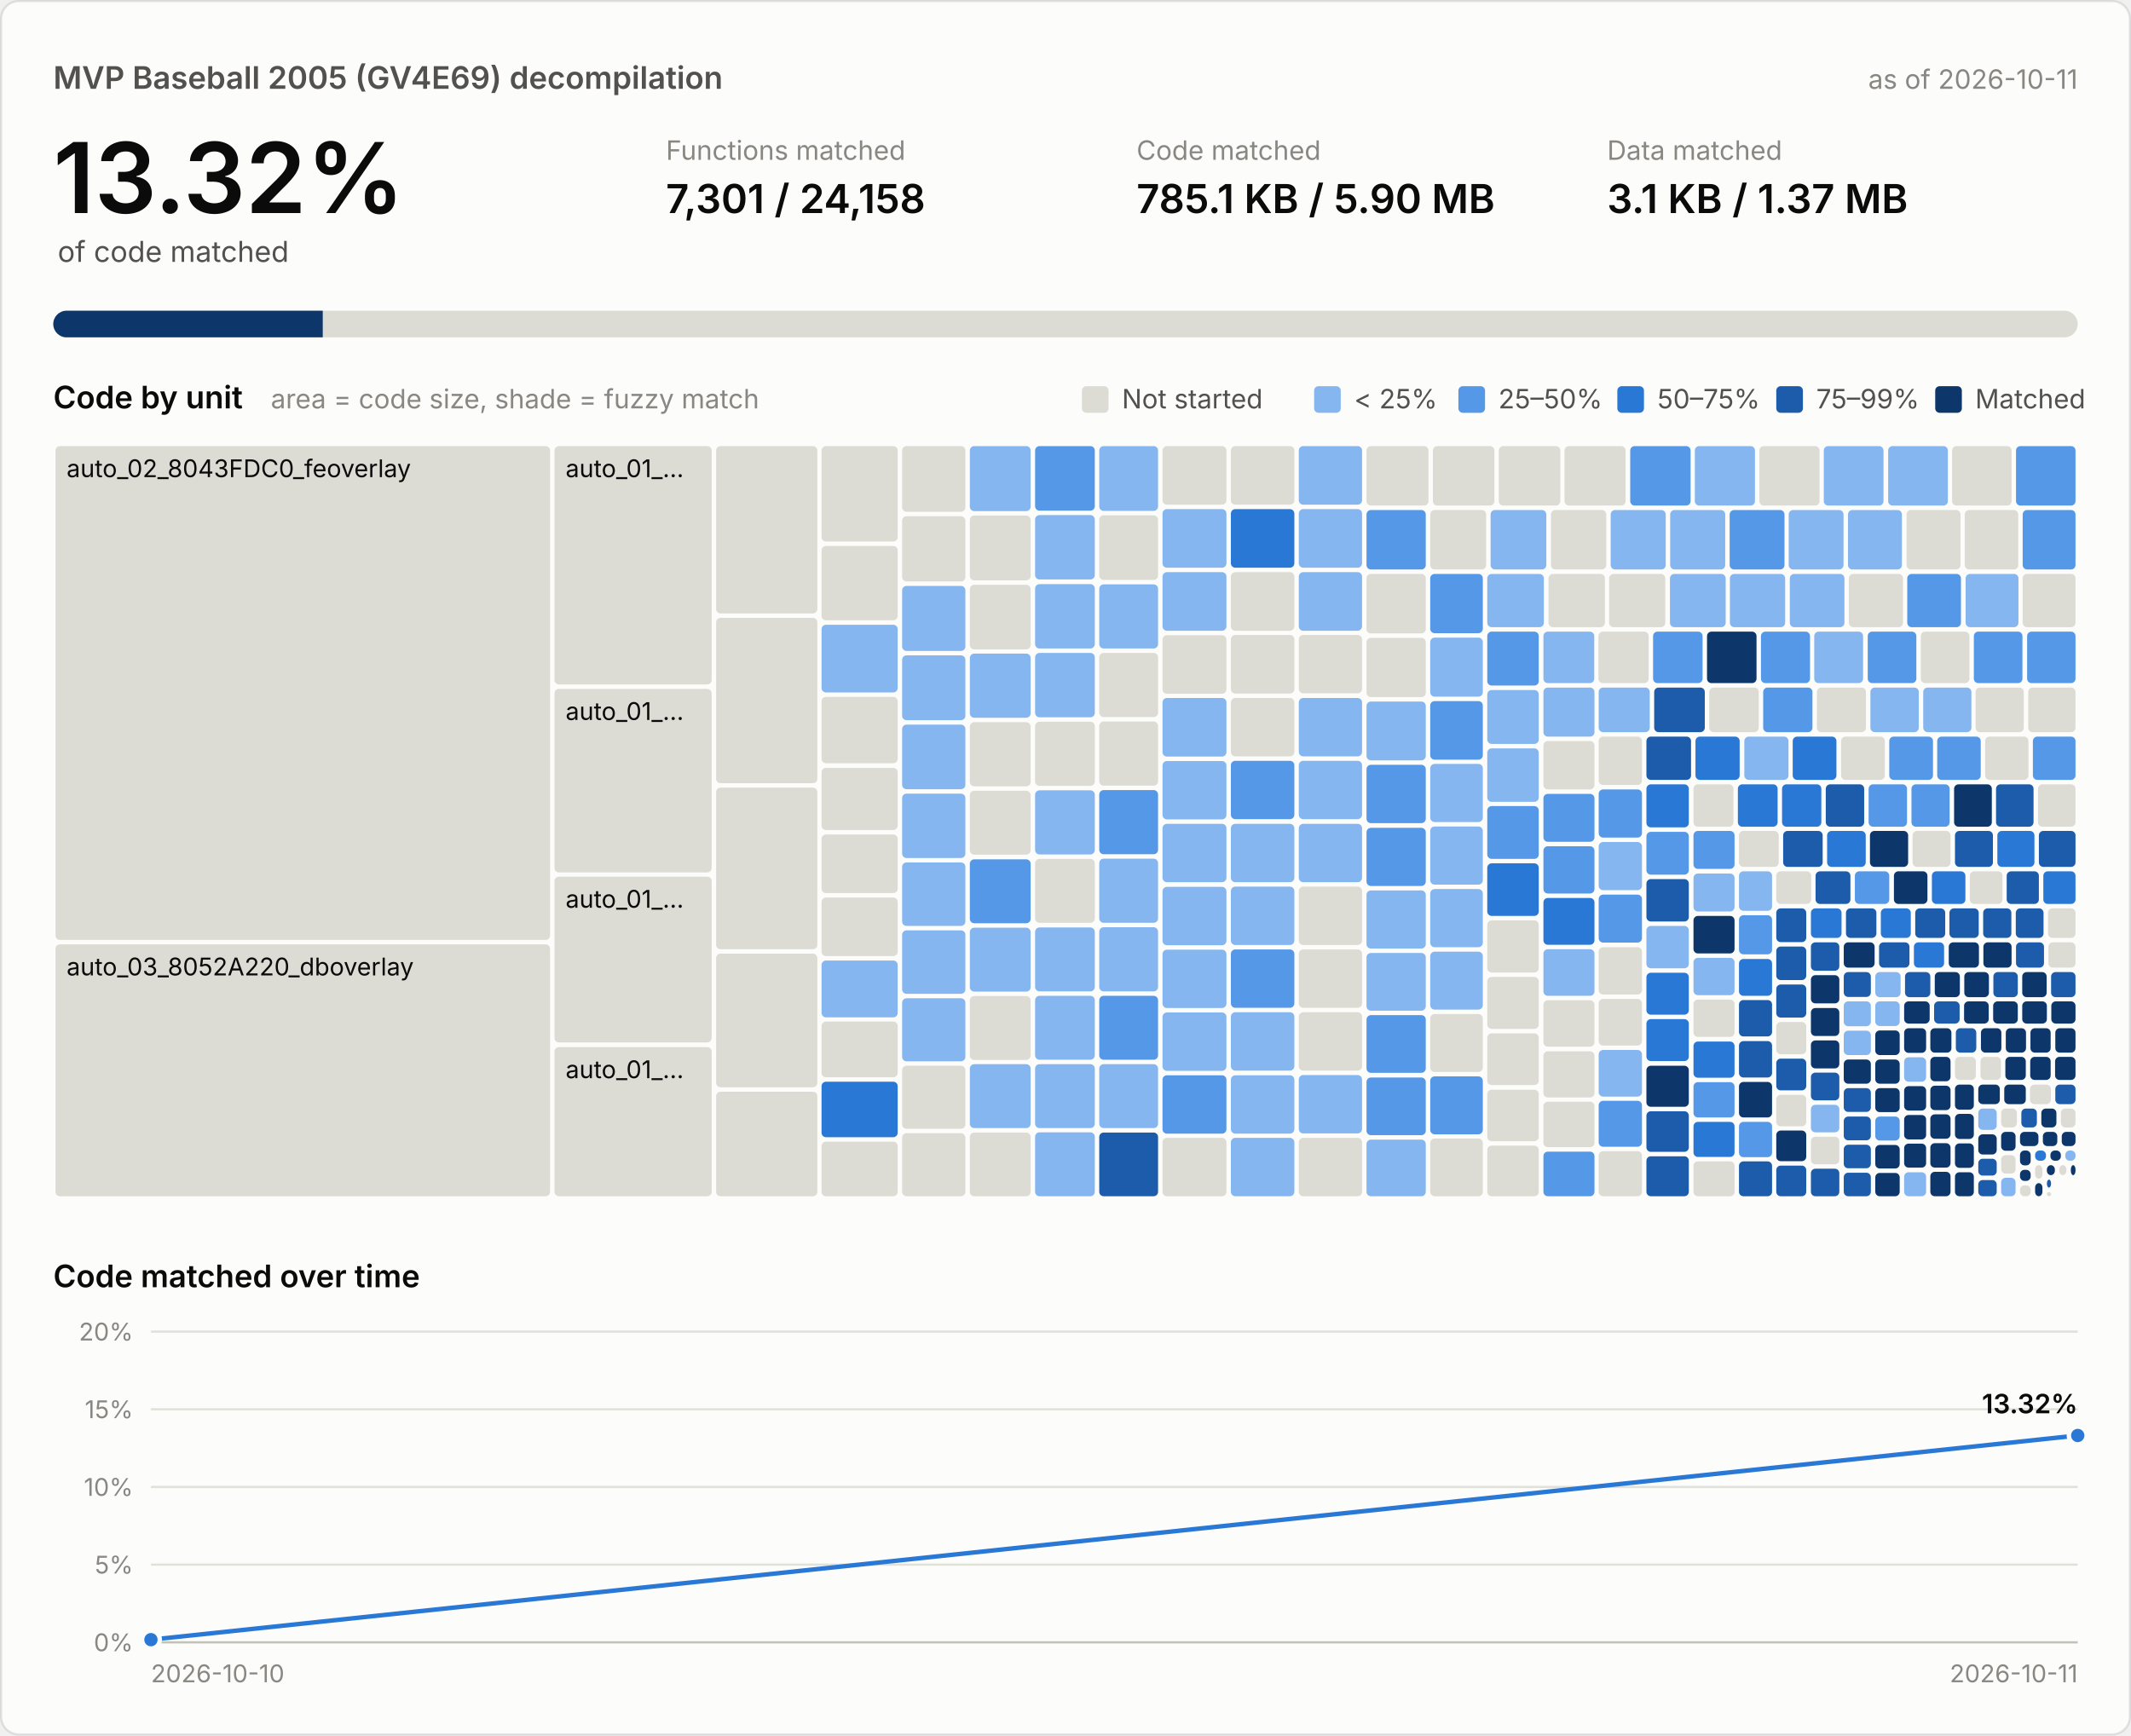
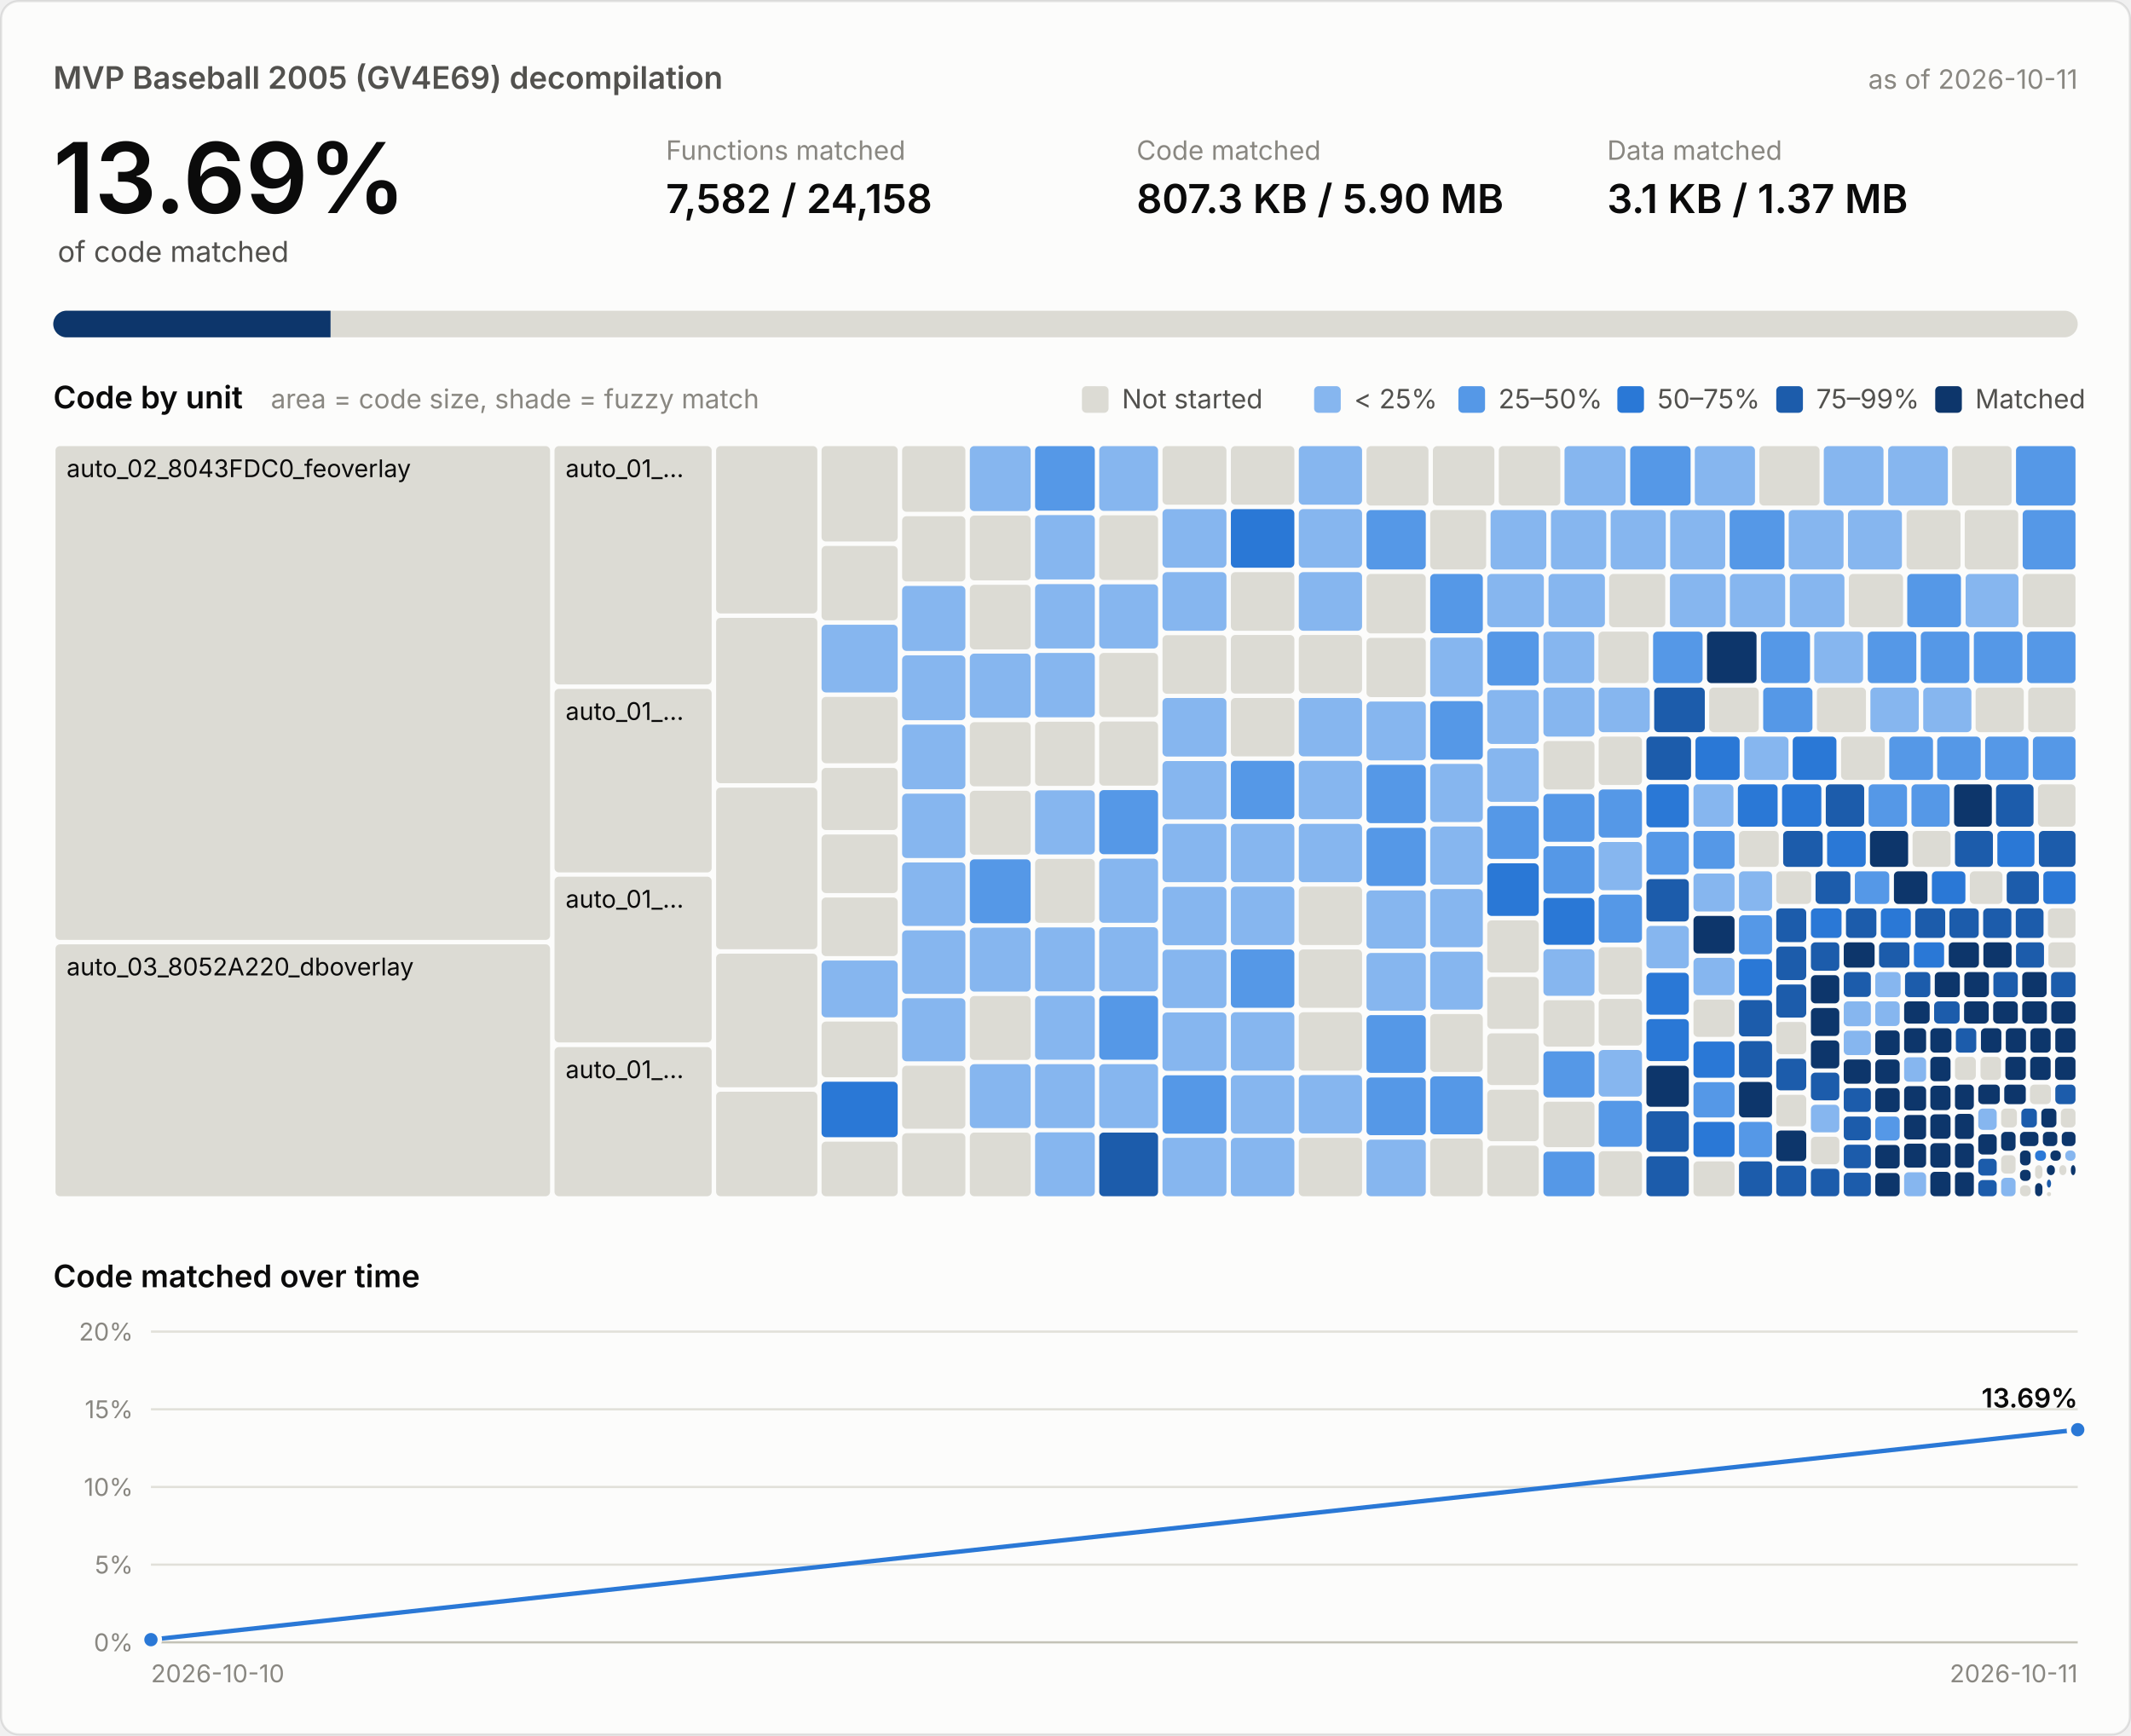
<svg xmlns="http://www.w3.org/2000/svg" width="960" height="782" viewBox="0 0 960 782" role="img" aria-labelledby="title desc">
  <style>
text { font-family: system-ui, -apple-system, "Segoe UI", sans-serif; }
.surface { fill: #fcfcfb; }
.border { fill: none; stroke: rgba(11,11,11,0.10); }
.t1 { fill: #0b0b0b; } .t2 { fill: #52514e; } .t3 { fill: #898781; }
.grid { stroke: #e1e0d9; } .axis { stroke: #c3c2b7; }
.line { fill: none; stroke: #2a78d6; } .dot { fill: #2a78d6; stroke: #fcfcfb; }
.b0 { fill: #dcdbd4; } .b1 { fill: #86b6ef; } .b2 { fill: #5598e7; }
.b3 { fill: #2a78d6; } .b4 { fill: #1c5cab; } .b5 { fill: #0d366b; }
.l0, .l1, .l2, .l3 { fill: #0b0b0b; } .l4, .l5 { fill: #ffffff; }
@media (prefers-color-scheme: dark) {
  .surface { fill: #1a1a19; }
  .border { stroke: rgba(255,255,255,0.10); }
  .t1 { fill: #ffffff; } .t2 { fill: #c3c2b7; } .t3 { fill: #898781; }
  .grid { stroke: #2c2c2a; } .axis { stroke: #383835; }
  .line { stroke: #3987e5; } .dot { fill: #3987e5; stroke: #1a1a19; }
  .b0 { fill: #383835; } .b1 { fill: #184f95; } .b2 { fill: #256abf; }
  .b3 { fill: #3987e5; } .b4 { fill: #6da7ec; } .b5 { fill: #b7d3f6; }
  .l0 { fill: #c3c2b7; } .l1, .l2 { fill: #ffffff; } .l3, .l4, .l5 { fill: #0b0b0b; }
}
</style>
  <rect x="0.5" y="0.5" width="959" height="781" rx="8" class="surface" />
  <rect x="0.5" y="0.5" width="959" height="781" rx="8" class="border" />
  <text x="24.0" y="40.0" class="t2" font-size="14" font-weight="600" text-anchor="start">MVP Baseball 2005 (GV4E69) decompilation</text>
  <text x="936.0" y="40.0" class="t3" font-size="12" font-weight="400" text-anchor="end">as of 2026-10-11</text>
-   <text x="24.0" y="96.0" class="t1" font-size="44" font-weight="600" text-anchor="start">13.32%</text>
+   <text x="24.0" y="96.0" class="t1" font-size="44" font-weight="600" text-anchor="start">13.69%</text>
  <text x="26.0" y="118.0" class="t2" font-size="13" font-weight="400" text-anchor="start">of code matched</text>
  <text x="300.0" y="72.0" class="t3" font-size="12" font-weight="400" text-anchor="start">Functions matched</text>
-   <text x="300.0" y="96.0" class="t1" font-size="18" font-weight="600" text-anchor="start">7,301 / 24,158</text>
+   <text x="300.0" y="96.0" class="t1" font-size="18" font-weight="600" text-anchor="start">7,582 / 24,158</text>
  <text x="512.0" y="72.0" class="t3" font-size="12" font-weight="400" text-anchor="start">Code matched</text>
-   <text x="512.0" y="96.0" class="t1" font-size="18" font-weight="600" text-anchor="start">785.1 KB / 5.90 MB</text>
+   <text x="512.0" y="96.0" class="t1" font-size="18" font-weight="600" text-anchor="start">807.3 KB / 5.90 MB</text>
  <text x="724.0" y="72.0" class="t3" font-size="12" font-weight="400" text-anchor="start">Data matched</text>
  <text x="724.0" y="96.0" class="t1" font-size="18" font-weight="600" text-anchor="start">3.1 KB / 1.37 MB</text>
  <clipPath id="bar">
    <rect x="24" y="140" width="912" height="12" rx="6.0" />
  </clipPath>
  <rect x="24" y="140" width="912" height="12" rx="6.0" class="b0" />
-   <rect x="24" y="140" width="121.4" height="12" class="b5" clip-path="url(#bar)" />
+   <rect x="24" y="140" width="124.9" height="12" class="b5" clip-path="url(#bar)" />
  <text x="24.0" y="184.0" class="t1" font-size="14" font-weight="600" text-anchor="start">Code by unit</text>
  <text x="122.0" y="184.0" class="t3" font-size="12" font-weight="400" text-anchor="start">area = code size, shade = fuzzy match</text>
  <rect x="487.4" y="174" width="12" height="12" rx="2" class="b0" />
  <text x="505.4" y="184.0" class="t2" font-size="12" font-weight="400" text-anchor="start">Not started</text>
  <rect x="592.0" y="174" width="12" height="12" rx="2" class="b1" />
  <text x="610.0" y="184.0" class="t2" font-size="12" font-weight="400" text-anchor="start">&lt; 25%</text>
  <rect x="657.0" y="174" width="12" height="12" rx="2" class="b2" />
  <text x="675.0" y="184.0" class="t2" font-size="12" font-weight="400" text-anchor="start">25–50%</text>
  <rect x="728.6" y="174" width="12" height="12" rx="2" class="b3" />
  <text x="746.6" y="184.0" class="t2" font-size="12" font-weight="400" text-anchor="start">50–75%</text>
  <rect x="800.2" y="174" width="12" height="12" rx="2" class="b4" />
  <text x="818.2" y="184.0" class="t2" font-size="12" font-weight="400" text-anchor="start">75–99%</text>
  <rect x="871.8" y="174" width="12" height="12" rx="2" class="b5" />
  <text x="889.8" y="184.0" class="t2" font-size="12" font-weight="400" text-anchor="start">Matched</text>
  <g id="treemap">
    <rect x="25.0" y="201.0" width="222.8" height="222.5" rx="2" class="b0" />
    <text x="30.0" y="215.0" class="l0" font-size="11" font-weight="400" text-anchor="start">auto_02_8043FDC0_feoverlay</text>
    <rect x="25.0" y="425.5" width="222.8" height="113.5" rx="2" class="b0" />
    <text x="30.0" y="439.5" class="l0" font-size="11" font-weight="400" text-anchor="start">auto_03_8052A220_dboverlay</text>
    <rect x="249.8" y="201.0" width="70.8" height="107.4" rx="2" class="b0" />
    <text x="254.8" y="215.0" class="l0" font-size="11" font-weight="400" text-anchor="start">auto_01_…</text>
    <rect x="249.8" y="310.4" width="70.8" height="82.7" rx="2" class="b0" />
    <text x="254.8" y="324.4" class="l0" font-size="11" font-weight="400" text-anchor="start">auto_01_…</text>
    <rect x="249.8" y="395.0" width="70.8" height="74.7" rx="2" class="b0" />
    <text x="254.8" y="409.0" class="l0" font-size="11" font-weight="400" text-anchor="start">auto_01_…</text>
    <rect x="249.8" y="471.8" width="70.8" height="67.2" rx="2" class="b0" />
    <text x="254.8" y="485.8" class="l0" font-size="11" font-weight="400" text-anchor="start">auto_01_…</text>
    <rect x="322.6" y="201.0" width="45.6" height="75.4" rx="2" class="b0" />
    <rect x="322.6" y="278.4" width="45.6" height="74.5" rx="2" class="b0" />
    <rect x="322.6" y="354.9" width="45.6" height="72.8" rx="2" class="b0" />
    <rect x="322.6" y="429.7" width="45.6" height="60.2" rx="2" class="b0" />
    <rect x="322.6" y="491.9" width="45.6" height="47.1" rx="2" class="b0" />
    <rect x="370.1" y="201.0" width="34.3" height="43.0" rx="2" class="b0" />
    <rect x="370.1" y="246.0" width="34.3" height="33.5" rx="2" class="b0" />
    <rect x="370.1" y="281.5" width="34.3" height="30.5" rx="2" class="b1" />
    <rect x="370.1" y="314.0" width="34.3" height="29.9" rx="2" class="b0" />
    <rect x="370.1" y="346.0" width="34.3" height="28.0" rx="2" class="b0" />
    <rect x="370.1" y="376.0" width="34.3" height="26.4" rx="2" class="b0" />
    <rect x="370.1" y="404.4" width="34.3" height="26.4" rx="2" class="b0" />
    <rect x="370.1" y="432.8" width="34.3" height="25.6" rx="2" class="b1" />
    <rect x="370.1" y="460.3" width="34.3" height="25.1" rx="2" class="b0" />
    <rect x="370.1" y="487.4" width="34.3" height="25.0" rx="2" class="b3" />
    <rect x="370.1" y="514.4" width="34.3" height="24.6" rx="2" class="b0" />
    <rect x="406.4" y="201.0" width="28.5" height="29.6" rx="2" class="b0" />
    <rect x="406.4" y="232.6" width="28.5" height="29.4" rx="2" class="b0" />
    <rect x="406.4" y="264.0" width="28.5" height="29.3" rx="2" class="b1" />
    <rect x="406.4" y="295.3" width="28.5" height="29.2" rx="2" class="b1" />
    <rect x="406.4" y="326.5" width="28.5" height="29.1" rx="2" class="b1" />
    <rect x="406.4" y="357.6" width="28.5" height="29.0" rx="2" class="b1" />
    <rect x="406.4" y="388.6" width="28.5" height="28.6" rx="2" class="b1" />
    <rect x="406.4" y="419.2" width="28.5" height="28.6" rx="2" class="b1" />
    <rect x="406.4" y="449.8" width="28.5" height="28.4" rx="2" class="b1" />
    <rect x="406.4" y="480.2" width="28.5" height="28.4" rx="2" class="b0" />
    <rect x="406.4" y="510.6" width="28.5" height="28.4" rx="2" class="b0" />
    <rect x="436.9" y="201.0" width="27.4" height="29.3" rx="2" class="b1" />
    <rect x="436.9" y="232.3" width="27.4" height="29.2" rx="2" class="b0" />
    <rect x="436.9" y="263.5" width="27.4" height="29.1" rx="2" class="b0" />
    <rect x="436.9" y="294.5" width="27.4" height="28.9" rx="2" class="b1" />
    <rect x="436.9" y="325.4" width="27.4" height="28.9" rx="2" class="b0" />
    <rect x="436.9" y="356.3" width="27.4" height="28.8" rx="2" class="b0" />
    <rect x="436.9" y="387.2" width="27.4" height="28.8" rx="2" class="b2" />
    <rect x="436.9" y="418.0" width="27.4" height="28.8" rx="2" class="b1" />
    <rect x="436.9" y="448.8" width="27.4" height="28.8" rx="2" class="b0" />
    <rect x="436.9" y="479.5" width="27.4" height="28.8" rx="2" class="b1" />
    <rect x="436.9" y="510.3" width="27.4" height="28.7" rx="2" class="b0" />
    <rect x="466.3" y="201.0" width="26.9" height="29.1" rx="2" class="b2" />
    <rect x="466.3" y="232.1" width="26.9" height="29.0" rx="2" class="b1" />
    <rect x="466.3" y="263.2" width="26.9" height="29.0" rx="2" class="b1" />
    <rect x="466.3" y="294.2" width="26.9" height="29.0" rx="2" class="b1" />
    <rect x="466.3" y="325.2" width="26.9" height="28.9" rx="2" class="b0" />
    <rect x="466.3" y="356.1" width="26.9" height="28.9" rx="2" class="b1" />
    <rect x="466.3" y="387.0" width="26.9" height="28.8" rx="2" class="b0" />
    <rect x="466.3" y="417.9" width="26.9" height="28.8" rx="2" class="b1" />
    <rect x="466.3" y="448.7" width="26.9" height="28.8" rx="2" class="b1" />
    <rect x="466.3" y="479.5" width="26.9" height="28.8" rx="2" class="b1" />
    <rect x="466.3" y="510.2" width="26.9" height="28.8" rx="2" class="b1" />
    <rect x="495.2" y="201.0" width="26.5" height="29.2" rx="2" class="b1" />
    <rect x="495.2" y="232.2" width="26.5" height="29.1" rx="2" class="b0" />
    <rect x="495.2" y="263.3" width="26.5" height="28.9" rx="2" class="b1" />
    <rect x="495.2" y="294.2" width="26.5" height="28.9" rx="2" class="b0" />
    <rect x="495.2" y="325.1" width="26.5" height="28.9" rx="2" class="b0" />
    <rect x="495.2" y="356.0" width="26.5" height="28.9" rx="2" class="b2" />
    <rect x="495.2" y="386.9" width="26.5" height="28.9" rx="2" class="b1" />
    <rect x="495.2" y="417.8" width="26.5" height="28.9" rx="2" class="b1" />
    <rect x="495.2" y="448.7" width="26.5" height="28.8" rx="2" class="b2" />
    <rect x="495.2" y="479.5" width="26.5" height="28.8" rx="2" class="b1" />
    <rect x="495.2" y="510.3" width="26.5" height="28.7" rx="2" class="b4" />
    <rect x="523.7" y="201.0" width="28.8" height="26.4" rx="2" class="b0" />
    <rect x="523.7" y="229.4" width="28.8" height="26.4" rx="2" class="b1" />
    <rect x="523.7" y="257.8" width="28.8" height="26.4" rx="2" class="b1" />
    <rect x="523.7" y="286.2" width="28.8" height="26.4" rx="2" class="b0" />
    <rect x="523.7" y="314.5" width="28.8" height="26.4" rx="2" class="b1" />
    <rect x="523.7" y="342.9" width="28.8" height="26.3" rx="2" class="b1" />
    <rect x="523.7" y="371.2" width="28.8" height="26.3" rx="2" class="b1" />
    <rect x="523.7" y="399.6" width="28.8" height="26.3" rx="2" class="b1" />
    <rect x="523.7" y="427.9" width="28.8" height="26.3" rx="2" class="b1" />
    <rect x="523.7" y="456.2" width="28.8" height="26.3" rx="2" class="b1" />
    <rect x="523.7" y="484.5" width="28.8" height="26.3" rx="2" class="b2" />
-     <rect x="523.7" y="512.7" width="28.8" height="26.3" rx="2" class="b0" />
+     <rect x="523.7" y="512.7" width="28.8" height="26.3" rx="2" class="b1" />
    <rect x="554.5" y="201.0" width="28.6" height="26.4" rx="2" class="b0" />
    <rect x="554.5" y="229.4" width="28.6" height="26.4" rx="2" class="b3" />
    <rect x="554.5" y="257.8" width="28.6" height="26.4" rx="2" class="b0" />
    <rect x="554.5" y="286.1" width="28.6" height="26.4" rx="2" class="b0" />
    <rect x="554.5" y="314.5" width="28.6" height="26.3" rx="2" class="b0" />
    <rect x="554.5" y="342.8" width="28.6" height="26.3" rx="2" class="b2" />
    <rect x="554.5" y="371.2" width="28.6" height="26.3" rx="2" class="b1" />
    <rect x="554.5" y="399.5" width="28.6" height="26.3" rx="2" class="b1" />
    <rect x="554.5" y="427.8" width="28.6" height="26.3" rx="2" class="b2" />
    <rect x="554.5" y="456.1" width="28.6" height="26.3" rx="2" class="b1" />
    <rect x="554.5" y="484.5" width="28.6" height="26.3" rx="2" class="b1" />
    <rect x="554.5" y="512.7" width="28.6" height="26.3" rx="2" class="b1" />
    <rect x="585.1" y="201.0" width="28.5" height="26.4" rx="2" class="b1" />
    <rect x="585.1" y="229.4" width="28.5" height="26.4" rx="2" class="b1" />
    <rect x="585.1" y="257.8" width="28.5" height="26.4" rx="2" class="b1" />
    <rect x="585.1" y="286.1" width="28.5" height="26.3" rx="2" class="b0" />
    <rect x="585.1" y="314.5" width="28.5" height="26.3" rx="2" class="b1" />
    <rect x="585.1" y="342.8" width="28.5" height="26.3" rx="2" class="b1" />
    <rect x="585.1" y="371.2" width="28.5" height="26.3" rx="2" class="b1" />
    <rect x="585.1" y="399.5" width="28.5" height="26.3" rx="2" class="b0" />
    <rect x="585.1" y="427.8" width="28.5" height="26.3" rx="2" class="b0" />
    <rect x="585.1" y="456.1" width="28.5" height="26.3" rx="2" class="b0" />
    <rect x="585.1" y="484.4" width="28.5" height="26.3" rx="2" class="b1" />
    <rect x="585.1" y="512.7" width="28.5" height="26.3" rx="2" class="b0" />
    <rect x="615.6" y="201.0" width="27.9" height="26.8" rx="2" class="b0" />
    <rect x="645.5" y="201.0" width="27.7" height="26.8" rx="2" class="b0" />
    <rect x="675.2" y="201.0" width="27.7" height="26.8" rx="2" class="b0" />
-     <rect x="704.8" y="201.0" width="27.5" height="26.8" rx="2" class="b0" />
+     <rect x="704.8" y="201.0" width="27.5" height="26.8" rx="2" class="b1" />
    <rect x="734.4" y="201.0" width="27.2" height="26.8" rx="2" class="b2" />
    <rect x="763.5" y="201.0" width="27.1" height="26.8" rx="2" class="b1" />
    <rect x="792.6" y="201.0" width="27.1" height="26.8" rx="2" class="b0" />
    <rect x="821.6" y="201.0" width="26.9" height="26.8" rx="2" class="b1" />
    <rect x="850.6" y="201.0" width="26.9" height="26.8" rx="2" class="b1" />
    <rect x="879.4" y="201.0" width="26.8" height="26.8" rx="2" class="b0" />
    <rect x="908.2" y="201.0" width="26.8" height="26.8" rx="2" class="b2" />
    <rect x="615.6" y="229.8" width="26.7" height="26.8" rx="2" class="b2" />
    <rect x="615.6" y="258.6" width="26.7" height="26.8" rx="2" class="b0" />
    <rect x="615.6" y="287.4" width="26.7" height="26.7" rx="2" class="b0" />
    <rect x="615.6" y="316.1" width="26.7" height="26.5" rx="2" class="b1" />
    <rect x="615.6" y="344.6" width="26.7" height="26.3" rx="2" class="b2" />
    <rect x="615.6" y="373.0" width="26.7" height="26.2" rx="2" class="b2" />
    <rect x="615.6" y="401.2" width="26.7" height="26.2" rx="2" class="b1" />
    <rect x="615.6" y="429.4" width="26.7" height="26.0" rx="2" class="b1" />
    <rect x="615.6" y="457.4" width="26.7" height="26.0" rx="2" class="b2" />
    <rect x="615.6" y="485.5" width="26.7" height="26.0" rx="2" class="b2" />
    <rect x="615.6" y="513.5" width="26.7" height="25.5" rx="2" class="b1" />
    <rect x="644.3" y="229.8" width="25.2" height="26.8" rx="2" class="b0" />
    <rect x="671.5" y="229.8" width="25.1" height="26.8" rx="2" class="b1" />
-     <rect x="698.7" y="229.8" width="24.9" height="26.8" rx="2" class="b0" />
+     <rect x="698.7" y="229.8" width="24.9" height="26.8" rx="2" class="b1" />
    <rect x="725.6" y="229.8" width="24.8" height="26.8" rx="2" class="b1" />
    <rect x="752.4" y="229.8" width="24.8" height="26.8" rx="2" class="b1" />
    <rect x="779.2" y="229.8" width="24.7" height="26.8" rx="2" class="b2" />
    <rect x="805.8" y="229.8" width="24.7" height="26.8" rx="2" class="b1" />
    <rect x="832.5" y="229.8" width="24.3" height="26.8" rx="2" class="b1" />
    <rect x="858.9" y="229.8" width="24.3" height="26.8" rx="2" class="b0" />
    <rect x="885.1" y="229.8" width="24.1" height="26.8" rx="2" class="b0" />
    <rect x="911.2" y="229.8" width="23.8" height="26.8" rx="2" class="b2" />
    <rect x="644.3" y="258.6" width="23.7" height="26.7" rx="2" class="b2" />
    <rect x="644.3" y="287.3" width="23.7" height="26.6" rx="2" class="b1" />
    <rect x="644.3" y="315.9" width="23.7" height="26.4" rx="2" class="b2" />
    <rect x="644.3" y="344.2" width="23.7" height="26.2" rx="2" class="b1" />
    <rect x="644.3" y="372.4" width="23.7" height="26.2" rx="2" class="b1" />
    <rect x="644.3" y="400.6" width="23.7" height="26.2" rx="2" class="b1" />
    <rect x="644.3" y="428.8" width="23.7" height="26.1" rx="2" class="b1" />
    <rect x="644.3" y="456.9" width="23.7" height="26.1" rx="2" class="b0" />
    <rect x="644.3" y="485.0" width="23.7" height="26.1" rx="2" class="b2" />
    <rect x="644.3" y="513.0" width="23.7" height="26.0" rx="2" class="b0" />
    <rect x="670.0" y="258.6" width="25.5" height="24.0" rx="2" class="b1" />
-     <rect x="697.6" y="258.6" width="25.4" height="24.0" rx="2" class="b0" />
+     <rect x="697.6" y="258.6" width="25.4" height="24.0" rx="2" class="b1" />
    <rect x="724.9" y="258.6" width="25.3" height="24.0" rx="2" class="b0" />
    <rect x="752.3" y="258.6" width="25.1" height="24.0" rx="2" class="b1" />
    <rect x="779.3" y="258.6" width="24.9" height="24.0" rx="2" class="b1" />
    <rect x="806.3" y="258.6" width="24.6" height="24.0" rx="2" class="b1" />
    <rect x="832.9" y="258.6" width="24.4" height="24.0" rx="2" class="b0" />
    <rect x="859.2" y="258.6" width="24.2" height="24.0" rx="2" class="b2" />
    <rect x="885.5" y="258.6" width="23.8" height="24.0" rx="2" class="b1" />
    <rect x="911.2" y="258.6" width="23.8" height="24.0" rx="2" class="b0" />
    <rect x="670.0" y="284.6" width="23.2" height="24.3" rx="2" class="b2" />
    <rect x="670.0" y="310.9" width="23.2" height="24.3" rx="2" class="b1" />
    <rect x="670.0" y="337.2" width="23.2" height="24.1" rx="2" class="b1" />
    <rect x="670.0" y="363.2" width="23.2" height="23.8" rx="2" class="b2" />
    <rect x="670.0" y="389.0" width="23.2" height="23.7" rx="2" class="b3" />
    <rect x="670.0" y="414.7" width="23.2" height="23.5" rx="2" class="b0" />
    <rect x="670.0" y="440.2" width="23.2" height="23.4" rx="2" class="b0" />
    <rect x="670.0" y="465.6" width="23.2" height="23.3" rx="2" class="b0" />
    <rect x="670.0" y="491.0" width="23.2" height="23.2" rx="2" class="b0" />
    <rect x="670.0" y="516.2" width="23.2" height="22.8" rx="2" class="b0" />
    <rect x="695.3" y="284.6" width="22.9" height="23.2" rx="2" class="b1" />
    <rect x="720.1" y="284.6" width="22.6" height="23.2" rx="2" class="b0" />
    <rect x="744.7" y="284.6" width="22.3" height="23.2" rx="2" class="b2" />
    <rect x="769.0" y="284.6" width="22.3" height="23.2" rx="2" class="b5" />
    <rect x="793.3" y="284.6" width="22.1" height="23.2" rx="2" class="b2" />
    <rect x="817.3" y="284.6" width="22.0" height="23.2" rx="2" class="b1" />
    <rect x="841.4" y="284.6" width="21.9" height="23.2" rx="2" class="b2" />
-     <rect x="865.3" y="284.6" width="21.9" height="23.2" rx="2" class="b0" />
+     <rect x="865.3" y="284.6" width="21.9" height="23.2" rx="2" class="b2" />
    <rect x="889.2" y="284.6" width="21.9" height="23.2" rx="2" class="b2" />
    <rect x="913.2" y="284.6" width="21.8" height="23.2" rx="2" class="b2" />
    <rect x="695.3" y="309.8" width="23.0" height="22.1" rx="2" class="b1" />
    <rect x="695.3" y="333.9" width="23.0" height="21.8" rx="2" class="b0" />
    <rect x="695.3" y="357.7" width="23.0" height="21.6" rx="2" class="b2" />
    <rect x="695.3" y="381.3" width="23.0" height="21.3" rx="2" class="b2" />
    <rect x="695.3" y="404.6" width="23.0" height="21.1" rx="2" class="b3" />
    <rect x="695.3" y="427.7" width="23.0" height="21.0" rx="2" class="b1" />
    <rect x="695.3" y="450.7" width="23.0" height="20.9" rx="2" class="b0" />
-     <rect x="695.3" y="473.7" width="23.0" height="20.8" rx="2" class="b0" />
+     <rect x="695.3" y="473.7" width="23.0" height="20.8" rx="2" class="b2" />
    <rect x="695.3" y="496.4" width="23.0" height="20.5" rx="2" class="b0" />
    <rect x="695.3" y="518.9" width="23.0" height="20.1" rx="2" class="b2" />
    <rect x="720.2" y="309.8" width="23.0" height="20.1" rx="2" class="b1" />
    <rect x="745.2" y="309.8" width="22.8" height="20.1" rx="2" class="b4" />
    <rect x="770.0" y="309.8" width="22.3" height="20.1" rx="2" class="b0" />
    <rect x="794.3" y="309.8" width="22.2" height="20.1" rx="2" class="b2" />
    <rect x="818.5" y="309.8" width="22.1" height="20.1" rx="2" class="b0" />
    <rect x="842.6" y="309.8" width="21.8" height="20.1" rx="2" class="b1" />
    <rect x="866.4" y="309.8" width="21.7" height="20.1" rx="2" class="b1" />
    <rect x="890.0" y="309.8" width="21.7" height="20.1" rx="2" class="b0" />
    <rect x="913.7" y="309.8" width="21.3" height="20.1" rx="2" class="b0" />
    <rect x="720.2" y="331.9" width="19.5" height="21.8" rx="2" class="b0" />
    <rect x="720.2" y="355.7" width="19.5" height="21.7" rx="2" class="b2" />
    <rect x="720.2" y="379.4" width="19.5" height="21.7" rx="2" class="b1" />
    <rect x="720.2" y="403.1" width="19.5" height="21.6" rx="2" class="b2" />
    <rect x="720.2" y="426.8" width="19.5" height="21.3" rx="2" class="b0" />
    <rect x="720.2" y="450.1" width="19.5" height="21.0" rx="2" class="b0" />
    <rect x="720.2" y="473.1" width="19.5" height="21.0" rx="2" class="b1" />
    <rect x="720.2" y="496.0" width="19.5" height="20.7" rx="2" class="b2" />
    <rect x="720.2" y="518.7" width="19.5" height="20.3" rx="2" class="b0" />
    <rect x="741.7" y="331.9" width="20.1" height="19.5" rx="2" class="b4" />
    <rect x="763.8" y="331.9" width="19.9" height="19.5" rx="2" class="b3" />
    <rect x="785.8" y="331.9" width="19.9" height="19.5" rx="2" class="b1" />
    <rect x="807.6" y="331.9" width="19.7" height="19.5" rx="2" class="b3" />
    <rect x="829.4" y="331.9" width="19.7" height="19.5" rx="2" class="b0" />
    <rect x="851.1" y="331.9" width="19.7" height="19.5" rx="2" class="b2" />
    <rect x="872.7" y="331.9" width="19.6" height="19.5" rx="2" class="b2" />
-     <rect x="894.3" y="331.9" width="19.5" height="19.5" rx="2" class="b0" />
+     <rect x="894.3" y="331.9" width="19.5" height="19.5" rx="2" class="b2" />
    <rect x="915.8" y="331.9" width="19.2" height="19.5" rx="2" class="b2" />
    <rect x="741.7" y="353.4" width="19.1" height="19.4" rx="2" class="b3" />
    <rect x="741.7" y="374.8" width="19.1" height="19.3" rx="2" class="b2" />
    <rect x="741.7" y="396.1" width="19.1" height="19.1" rx="2" class="b4" />
    <rect x="741.7" y="417.2" width="19.1" height="19.1" rx="2" class="b1" />
    <rect x="741.7" y="438.3" width="19.1" height="18.9" rx="2" class="b3" />
    <rect x="741.7" y="459.2" width="19.1" height="18.9" rx="2" class="b3" />
    <rect x="741.7" y="480.2" width="19.1" height="18.5" rx="2" class="b5" />
    <rect x="741.7" y="500.7" width="19.1" height="18.3" rx="2" class="b4" />
    <rect x="741.7" y="521.0" width="19.1" height="18.0" rx="2" class="b4" />
-     <rect x="762.9" y="353.4" width="18.0" height="19.1" rx="2" class="b0" />
+     <rect x="762.9" y="353.4" width="18.0" height="19.1" rx="2" class="b1" />
    <rect x="782.9" y="353.4" width="17.9" height="19.1" rx="2" class="b3" />
    <rect x="802.8" y="353.4" width="17.7" height="19.1" rx="2" class="b3" />
    <rect x="822.5" y="353.4" width="17.3" height="19.1" rx="2" class="b4" />
    <rect x="841.8" y="353.4" width="17.3" height="19.1" rx="2" class="b2" />
    <rect x="861.1" y="353.4" width="17.2" height="19.1" rx="2" class="b2" />
    <rect x="880.3" y="353.4" width="17.0" height="19.1" rx="2" class="b5" />
    <rect x="899.2" y="353.4" width="16.9" height="19.1" rx="2" class="b4" />
    <rect x="918.1" y="353.4" width="16.9" height="19.1" rx="2" class="b0" />
    <rect x="762.9" y="374.4" width="18.5" height="17.1" rx="2" class="b2" />
    <rect x="762.9" y="393.6" width="18.5" height="17.1" rx="2" class="b1" />
    <rect x="762.9" y="412.7" width="18.5" height="16.9" rx="2" class="b5" />
    <rect x="762.9" y="431.6" width="18.5" height="16.8" rx="2" class="b1" />
    <rect x="762.9" y="450.4" width="18.5" height="16.8" rx="2" class="b0" />
    <rect x="762.9" y="469.3" width="18.5" height="16.3" rx="2" class="b3" />
    <rect x="762.9" y="487.6" width="18.5" height="15.9" rx="2" class="b2" />
    <rect x="762.9" y="505.5" width="18.5" height="15.8" rx="2" class="b3" />
    <rect x="762.9" y="523.3" width="18.5" height="15.7" rx="2" class="b0" />
    <rect x="783.4" y="374.4" width="17.9" height="16.2" rx="2" class="b0" />
    <rect x="803.3" y="374.4" width="17.8" height="16.2" rx="2" class="b4" />
    <rect x="823.1" y="374.4" width="17.4" height="16.2" rx="2" class="b3" />
    <rect x="842.4" y="374.4" width="17.2" height="16.2" rx="2" class="b5" />
    <rect x="861.6" y="374.4" width="17.1" height="16.2" rx="2" class="b0" />
    <rect x="880.7" y="374.4" width="17.1" height="16.2" rx="2" class="b4" />
    <rect x="899.8" y="374.4" width="16.7" height="16.2" rx="2" class="b3" />
    <rect x="918.5" y="374.4" width="16.5" height="16.2" rx="2" class="b4" />
    <rect x="783.4" y="392.6" width="14.9" height="17.8" rx="2" class="b1" />
    <rect x="783.4" y="412.4" width="14.9" height="17.6" rx="2" class="b2" />
    <rect x="783.4" y="432.1" width="14.9" height="16.6" rx="2" class="b3" />
    <rect x="783.4" y="450.6" width="14.9" height="16.4" rx="2" class="b4" />
    <rect x="783.4" y="469.1" width="14.9" height="16.4" rx="2" class="b4" />
    <rect x="783.4" y="487.5" width="14.9" height="16.0" rx="2" class="b5" />
    <rect x="783.4" y="505.5" width="14.9" height="15.9" rx="2" class="b2" />
    <rect x="783.4" y="523.3" width="14.9" height="15.7" rx="2" class="b4" />
    <rect x="800.2" y="392.6" width="15.7" height="14.7" rx="2" class="b0" />
    <rect x="817.9" y="392.6" width="15.7" height="14.7" rx="2" class="b4" />
    <rect x="835.6" y="392.6" width="15.5" height="14.7" rx="2" class="b2" />
    <rect x="853.2" y="392.6" width="15.1" height="14.7" rx="2" class="b5" />
    <rect x="870.3" y="392.6" width="15.1" height="14.7" rx="2" class="b3" />
    <rect x="887.4" y="392.6" width="14.7" height="14.7" rx="2" class="b0" />
    <rect x="904.0" y="392.6" width="14.5" height="14.7" rx="2" class="b4" />
    <rect x="920.5" y="392.6" width="14.5" height="14.7" rx="2" class="b3" />
    <rect x="800.2" y="409.3" width="13.5" height="15.2" rx="2" class="b4" />
    <rect x="800.2" y="426.5" width="13.5" height="15.1" rx="2" class="b4" />
    <rect x="800.2" y="443.6" width="13.5" height="14.9" rx="2" class="b4" />
    <rect x="800.2" y="460.5" width="13.5" height="14.5" rx="2" class="b0" />
    <rect x="800.2" y="477.0" width="13.5" height="14.3" rx="2" class="b4" />
    <rect x="800.2" y="493.3" width="13.5" height="14.2" rx="2" class="b0" />
    <rect x="800.2" y="509.4" width="13.5" height="13.8" rx="2" class="b5" />
    <rect x="800.2" y="525.2" width="13.5" height="13.8" rx="2" class="b4" />
    <rect x="815.8" y="409.3" width="13.8" height="13.3" rx="2" class="b3" />
    <rect x="831.6" y="409.3" width="13.7" height="13.3" rx="2" class="b4" />
    <rect x="847.3" y="409.3" width="13.5" height="13.3" rx="2" class="b3" />
    <rect x="862.8" y="409.3" width="13.5" height="13.3" rx="2" class="b4" />
    <rect x="878.2" y="409.3" width="13.2" height="13.3" rx="2" class="b4" />
    <rect x="893.4" y="409.3" width="12.7" height="13.3" rx="2" class="b4" />
    <rect x="908.1" y="409.3" width="12.5" height="13.3" rx="2" class="b4" />
    <rect x="922.6" y="409.3" width="12.4" height="13.3" rx="2" class="b0" />
    <rect x="815.8" y="424.6" width="12.8" height="12.8" rx="2" class="b4" />
    <rect x="815.8" y="439.4" width="12.8" height="12.7" rx="2" class="b5" />
    <rect x="815.8" y="454.2" width="12.8" height="12.6" rx="2" class="b5" />
    <rect x="815.8" y="468.8" width="12.8" height="12.6" rx="2" class="b5" />
    <rect x="815.8" y="483.3" width="12.8" height="12.5" rx="2" class="b4" />
    <rect x="815.8" y="497.8" width="12.8" height="12.4" rx="2" class="b1" />
    <rect x="815.8" y="512.2" width="12.8" height="12.4" rx="2" class="b0" />
    <rect x="815.8" y="526.6" width="12.8" height="12.4" rx="2" class="b4" />
    <rect x="830.6" y="424.6" width="13.9" height="11.4" rx="2" class="b5" />
    <rect x="846.5" y="424.6" width="13.7" height="11.4" rx="2" class="b4" />
    <rect x="862.2" y="424.6" width="13.6" height="11.4" rx="2" class="b3" />
    <rect x="877.9" y="424.6" width="13.6" height="11.4" rx="2" class="b5" />
    <rect x="893.5" y="424.6" width="12.7" height="11.4" rx="2" class="b5" />
    <rect x="908.2" y="424.6" width="12.6" height="11.4" rx="2" class="b4" />
    <rect x="922.8" y="424.6" width="12.2" height="11.4" rx="2" class="b0" />
    <rect x="830.6" y="438.0" width="12.2" height="11.2" rx="2" class="b4" />
    <rect x="830.6" y="451.2" width="12.2" height="11.2" rx="2" class="b1" />
    <rect x="830.6" y="464.4" width="12.2" height="11.0" rx="2" class="b1" />
    <rect x="830.6" y="477.4" width="12.2" height="10.9" rx="2" class="b5" />
    <rect x="830.6" y="490.3" width="12.2" height="10.7" rx="2" class="b4" />
    <rect x="830.6" y="503.1" width="12.2" height="10.7" rx="2" class="b4" />
    <rect x="830.6" y="515.8" width="12.2" height="10.6" rx="2" class="b4" />
    <rect x="830.6" y="528.4" width="12.2" height="10.6" rx="2" class="b4" />
    <rect x="844.8" y="438.0" width="11.4" height="11.3" rx="2" class="b1" />
    <rect x="858.2" y="438.0" width="11.4" height="11.3" rx="2" class="b4" />
    <rect x="871.6" y="438.0" width="11.3" height="11.3" rx="2" class="b5" />
    <rect x="884.9" y="438.0" width="11.1" height="11.3" rx="2" class="b5" />
    <rect x="898.0" y="438.0" width="11.0" height="11.3" rx="2" class="b4" />
    <rect x="911.0" y="438.0" width="11.0" height="11.3" rx="2" class="b5" />
    <rect x="924.0" y="438.0" width="11.0" height="11.3" rx="2" class="b4" />
    <rect x="844.8" y="451.2" width="11.0" height="11.1" rx="2" class="b1" />
    <rect x="844.8" y="464.3" width="11.0" height="11.1" rx="2" class="b5" />
    <rect x="844.8" y="477.4" width="11.0" height="10.9" rx="2" class="b5" />
    <rect x="844.8" y="490.3" width="11.0" height="10.8" rx="2" class="b5" />
    <rect x="844.8" y="503.1" width="11.0" height="10.8" rx="2" class="b2" />
    <rect x="844.8" y="515.9" width="11.0" height="10.6" rx="2" class="b5" />
    <rect x="844.8" y="528.5" width="11.0" height="10.5" rx="2" class="b5" />
    <rect x="857.8" y="451.2" width="11.5" height="10.0" rx="2" class="b5" />
    <rect x="871.3" y="451.2" width="11.5" height="10.0" rx="2" class="b4" />
    <rect x="884.8" y="451.2" width="11.1" height="10.0" rx="2" class="b5" />
    <rect x="897.9" y="451.2" width="11.1" height="10.0" rx="2" class="b5" />
    <rect x="911.0" y="451.2" width="11.1" height="10.0" rx="2" class="b5" />
    <rect x="924.1" y="451.2" width="10.9" height="10.0" rx="2" class="b5" />
    <rect x="857.8" y="463.3" width="9.9" height="11.1" rx="2" class="b5" />
    <rect x="857.8" y="476.4" width="9.9" height="11.0" rx="2" class="b1" />
    <rect x="857.8" y="489.4" width="9.9" height="11.0" rx="2" class="b5" />
    <rect x="857.8" y="502.4" width="9.9" height="11.0" rx="2" class="b5" />
    <rect x="857.8" y="515.3" width="9.9" height="10.8" rx="2" class="b5" />
    <rect x="857.8" y="528.2" width="9.9" height="10.8" rx="2" class="b1" />
    <rect x="869.6" y="463.3" width="9.5" height="11.0" rx="2" class="b5" />
    <rect x="881.1" y="463.3" width="9.2" height="11.0" rx="2" class="b4" />
    <rect x="892.4" y="463.3" width="9.2" height="11.0" rx="2" class="b5" />
    <rect x="903.6" y="463.3" width="9.1" height="11.0" rx="2" class="b5" />
    <rect x="914.7" y="463.3" width="9.1" height="11.0" rx="2" class="b5" />
    <rect x="925.9" y="463.3" width="9.1" height="11.0" rx="2" class="b5" />
    <rect x="869.6" y="476.2" width="9.1" height="11.0" rx="2" class="b5" />
    <rect x="869.6" y="489.2" width="9.1" height="11.0" rx="2" class="b5" />
    <rect x="869.6" y="502.1" width="9.1" height="11.0" rx="2" class="b5" />
    <rect x="869.6" y="515.1" width="9.1" height="11.0" rx="2" class="b5" />
    <rect x="869.6" y="528.0" width="9.1" height="11.0" rx="2" class="b5" />
    <rect x="880.7" y="476.2" width="9.4" height="10.4" rx="2" class="b0" />
    <rect x="892.2" y="476.2" width="9.2" height="10.4" rx="2" class="b0" />
    <rect x="903.4" y="476.2" width="9.2" height="10.4" rx="2" class="b5" />
    <rect x="914.6" y="476.2" width="9.2" height="10.4" rx="2" class="b5" />
    <rect x="925.8" y="476.2" width="9.2" height="10.4" rx="2" class="b5" />
    <rect x="880.7" y="488.7" width="8.5" height="11.3" rx="2" class="b5" />
    <rect x="880.7" y="501.9" width="8.5" height="11.3" rx="2" class="b5" />
    <rect x="880.7" y="515.2" width="8.5" height="11.0" rx="2" class="b5" />
    <rect x="880.7" y="528.2" width="8.5" height="10.8" rx="2" class="b5" />
    <rect x="891.2" y="488.7" width="9.7" height="8.8" rx="2" class="b5" />
    <rect x="902.9" y="488.7" width="9.7" height="8.8" rx="2" class="b5" />
    <rect x="914.5" y="488.7" width="9.4" height="8.8" rx="2" class="b0" />
    <rect x="925.9" y="488.7" width="9.1" height="8.8" rx="2" class="b4" />
    <rect x="891.2" y="499.5" width="8.3" height="9.6" rx="2" class="b1" />
    <rect x="891.2" y="511.1" width="8.3" height="9.1" rx="2" class="b5" />
    <rect x="891.2" y="522.1" width="8.3" height="7.6" rx="2" class="b4" />
    <rect x="891.2" y="531.7" width="8.3" height="7.3" rx="2" class="b4" />
    <rect x="901.5" y="499.5" width="7.1" height="8.5" rx="2" class="b0" />
    <rect x="910.6" y="499.5" width="7.0" height="8.5" rx="2" class="b4" />
    <rect x="919.6" y="499.5" width="6.8" height="8.5" rx="2" class="b5" />
    <rect x="928.4" y="499.5" width="6.6" height="8.5" rx="2" class="b0" />
    <rect x="901.5" y="510.0" width="6.5" height="8.5" rx="2" class="b5" />
    <rect x="901.5" y="520.5" width="6.5" height="8.3" rx="2" class="b0" />
    <rect x="901.5" y="530.7" width="6.5" height="8.3" rx="2" class="b1" />
    <rect x="910.0" y="510.0" width="8.3" height="6.4" rx="2" class="b5" />
    <rect x="920.3" y="510.0" width="6.5" height="6.4" rx="2" class="b5" />
    <rect x="928.8" y="510.0" width="6.2" height="6.4" rx="2" class="b5" />
    <rect x="910.0" y="518.4" width="4.8" height="6.7" rx="2" class="b5" />
    <rect x="910.0" y="527.1" width="4.8" height="5.0" rx="2" class="b5" />
    <rect x="910.0" y="534.1" width="4.8" height="4.9" rx="2" class="b0" />
    <rect x="916.8" y="518.4" width="4.9" height="4.6" rx="2" class="b3" />
    <rect x="923.7" y="518.4" width="4.7" height="4.6" rx="2" class="b5" />
    <rect x="930.4" y="518.4" width="4.6" height="4.6" rx="2" class="b1" />
    <rect x="916.8" y="525.0" width="3.3" height="6.1" rx="2" class="b0" />
    <rect x="916.8" y="533.1" width="3.3" height="5.9" rx="2" class="b5" />
    <rect x="922.1" y="525.0" width="3.6" height="4.5" rx="2" class="b5" />
    <rect x="927.7" y="525.0" width="3.2" height="4.5" rx="2" class="b0" />
    <rect x="932.9" y="525.0" width="2.1" height="4.5" rx="2" class="b5" />
    <rect x="922.1" y="531.5" width="1.9" height="3.6" rx="2" class="b4" />
    <rect x="922.1" y="537.1" width="1.9" height="1.9" rx="2" class="b0" />
  </g>
  <text x="24.0" y="580.0" class="t1" font-size="14" font-weight="600" text-anchor="start">Code matched over time</text>
  <line x1="68" y1="740.0" x2="936" y2="740.0" class="axis" stroke-width="1" />
  <text x="60.0" y="744.0" class="t3" font-size="11" font-weight="400" text-anchor="end">0%</text>
  <line x1="68" y1="705.0" x2="936" y2="705.0" class="grid" stroke-width="1" />
  <text x="60.0" y="709.0" class="t3" font-size="11" font-weight="400" text-anchor="end">5%</text>
  <line x1="68" y1="670.0" x2="936" y2="670.0" class="grid" stroke-width="1" />
  <text x="60.0" y="674.0" class="t3" font-size="11" font-weight="400" text-anchor="end">10%</text>
  <line x1="68" y1="635.0" x2="936" y2="635.0" class="grid" stroke-width="1" />
  <text x="60.0" y="639.0" class="t3" font-size="11" font-weight="400" text-anchor="end">15%</text>
  <line x1="68" y1="600.0" x2="936" y2="600.0" class="grid" stroke-width="1" />
  <text x="60.0" y="604.0" class="t3" font-size="11" font-weight="400" text-anchor="end">20%</text>
-   <polyline points="68.0,738.8 936.0,646.8" class="line" stroke-width="2" stroke-linejoin="round" stroke-linecap="round" />
+   <polyline points="68.0,738.8 936.0,644.2" class="line" stroke-width="2" stroke-linejoin="round" stroke-linecap="round" />
  <circle cx="68.0" cy="738.8" r="4" class="dot" stroke-width="2" />
-   <circle cx="936.0" cy="646.8" r="4" class="dot" stroke-width="2" />
-   <text x="936.0" y="636.8" class="t1" font-size="12" font-weight="600" text-anchor="end">13.32%</text>
+   <circle cx="936.0" cy="644.2" r="4" class="dot" stroke-width="2" />
+   <text x="936.0" y="634.2" class="t1" font-size="12" font-weight="600" text-anchor="end">13.69%</text>
  <text x="68.0" y="758.0" class="t3" font-size="11" font-weight="400" text-anchor="start">2026-10-10</text>
  <text x="936.0" y="758.0" class="t3" font-size="11" font-weight="400" text-anchor="end">2026-10-11</text>
</svg>
